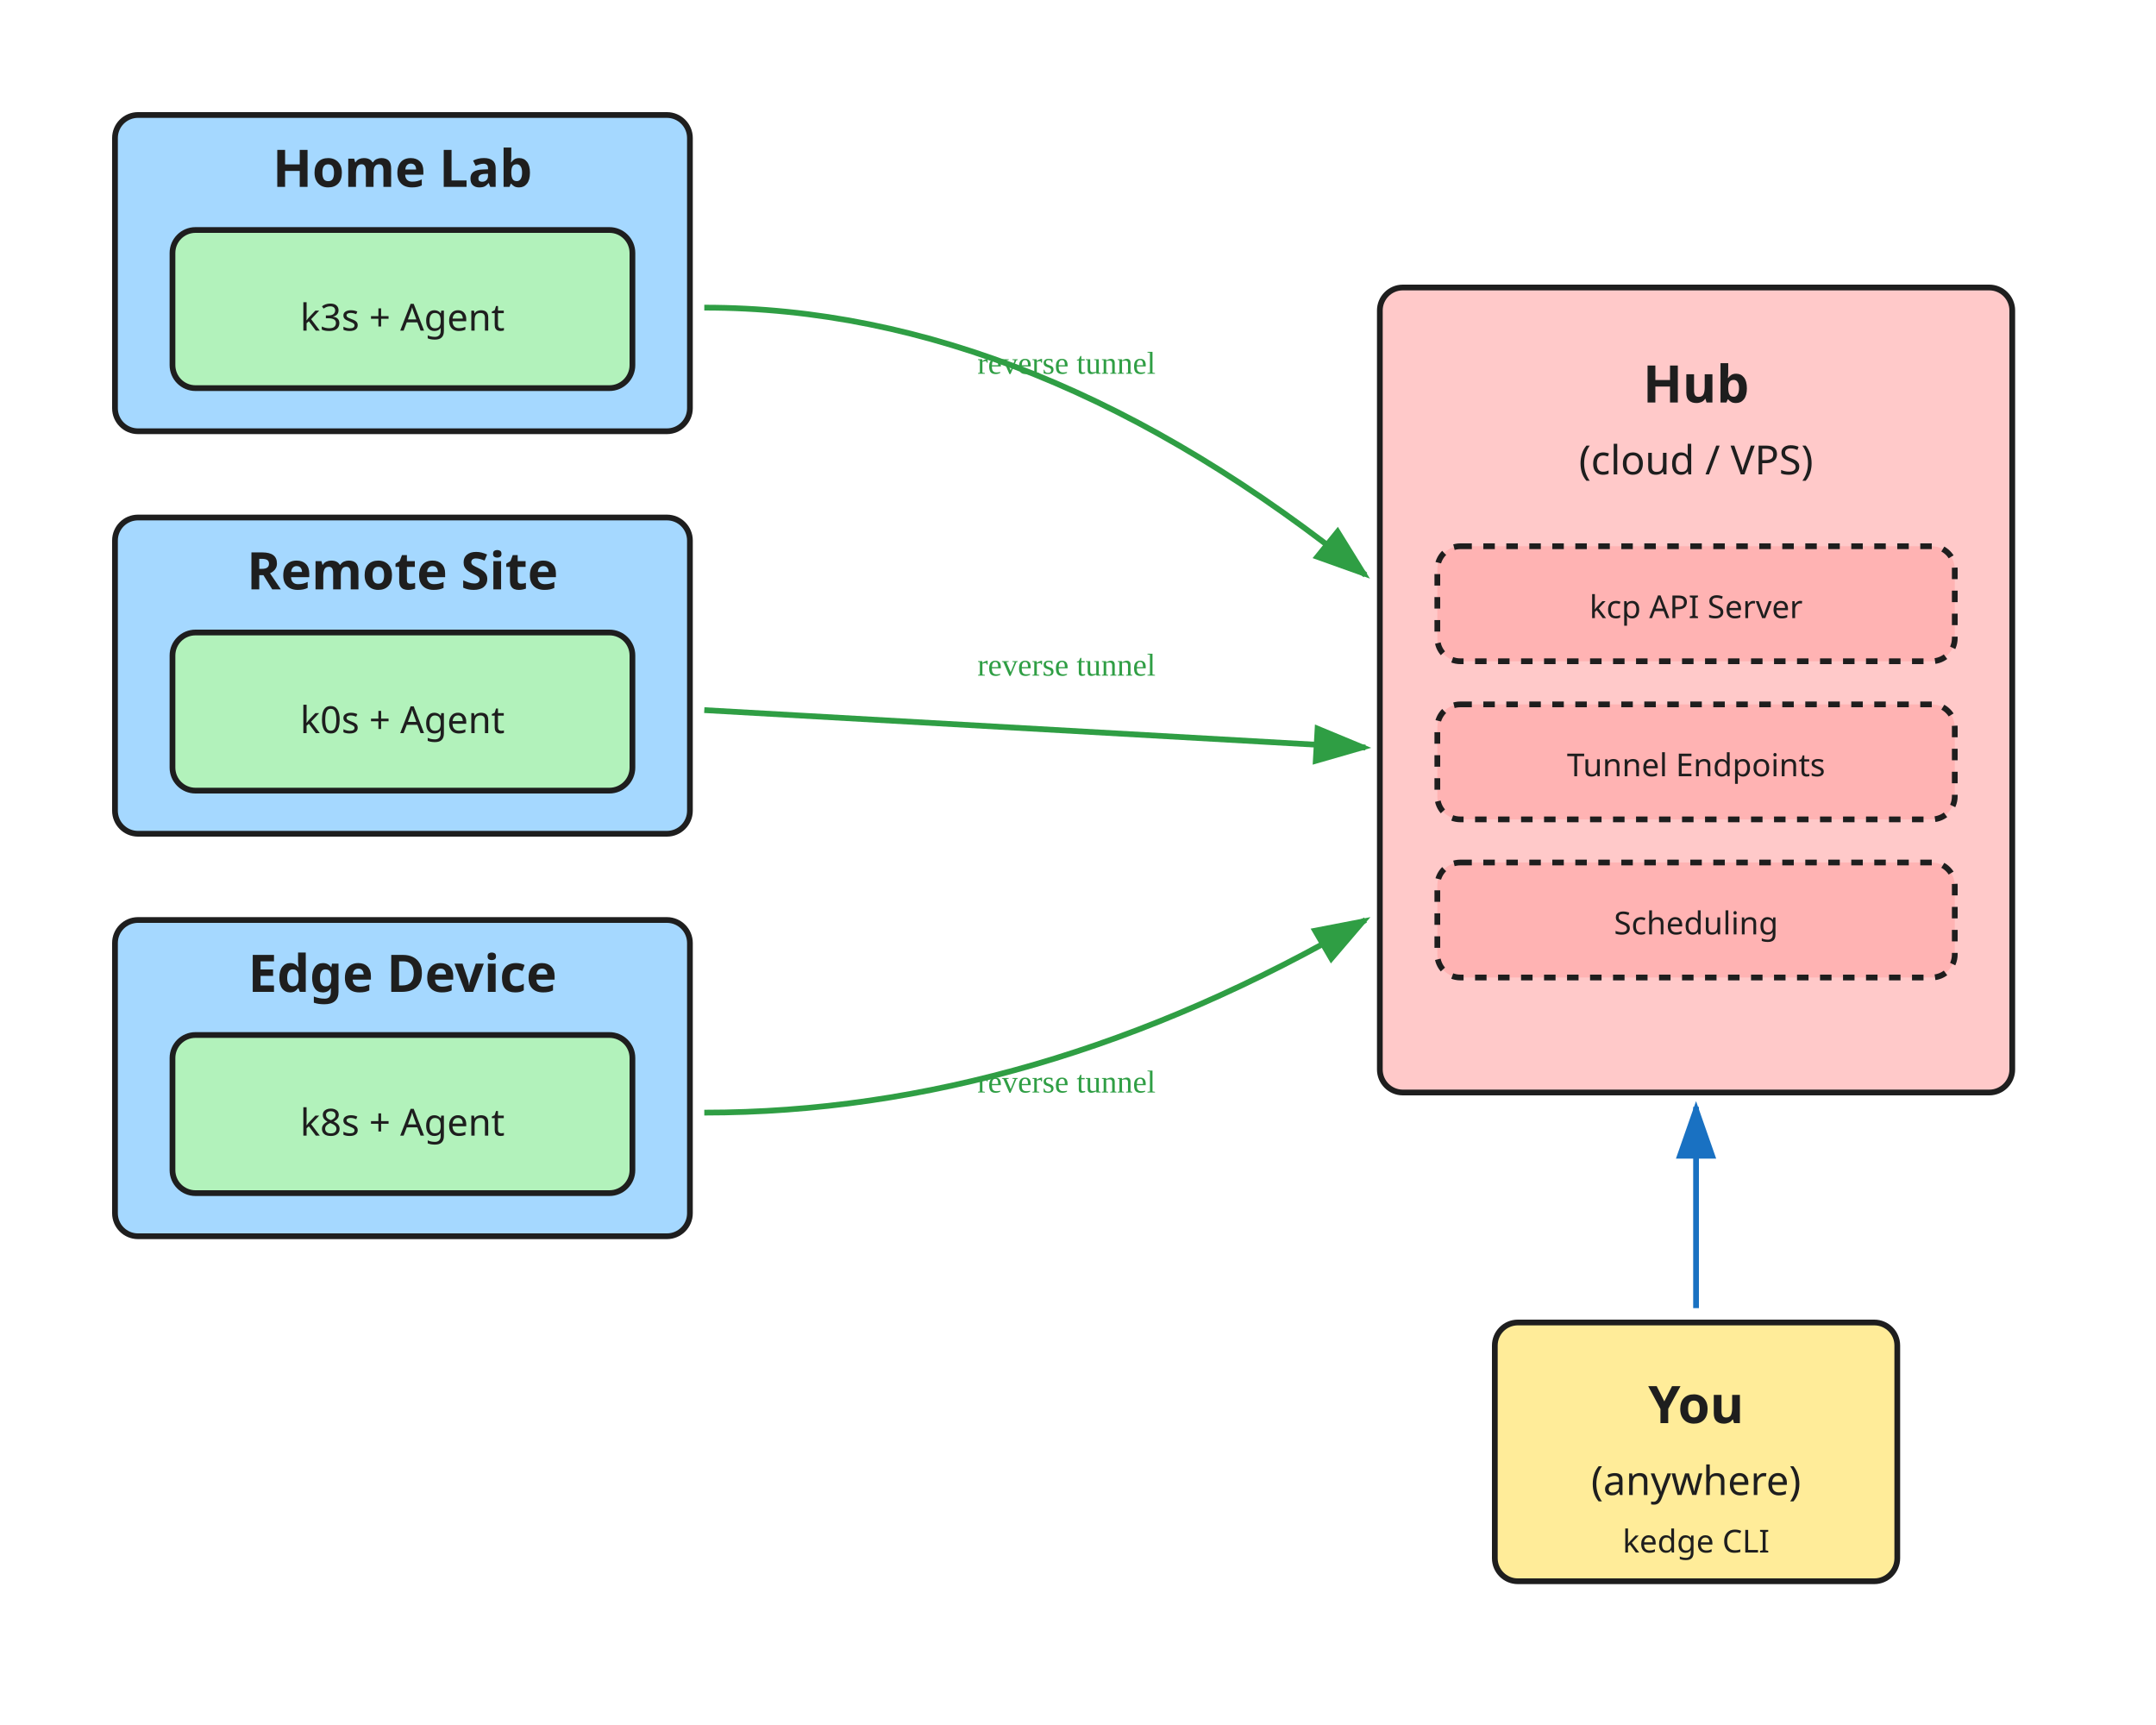
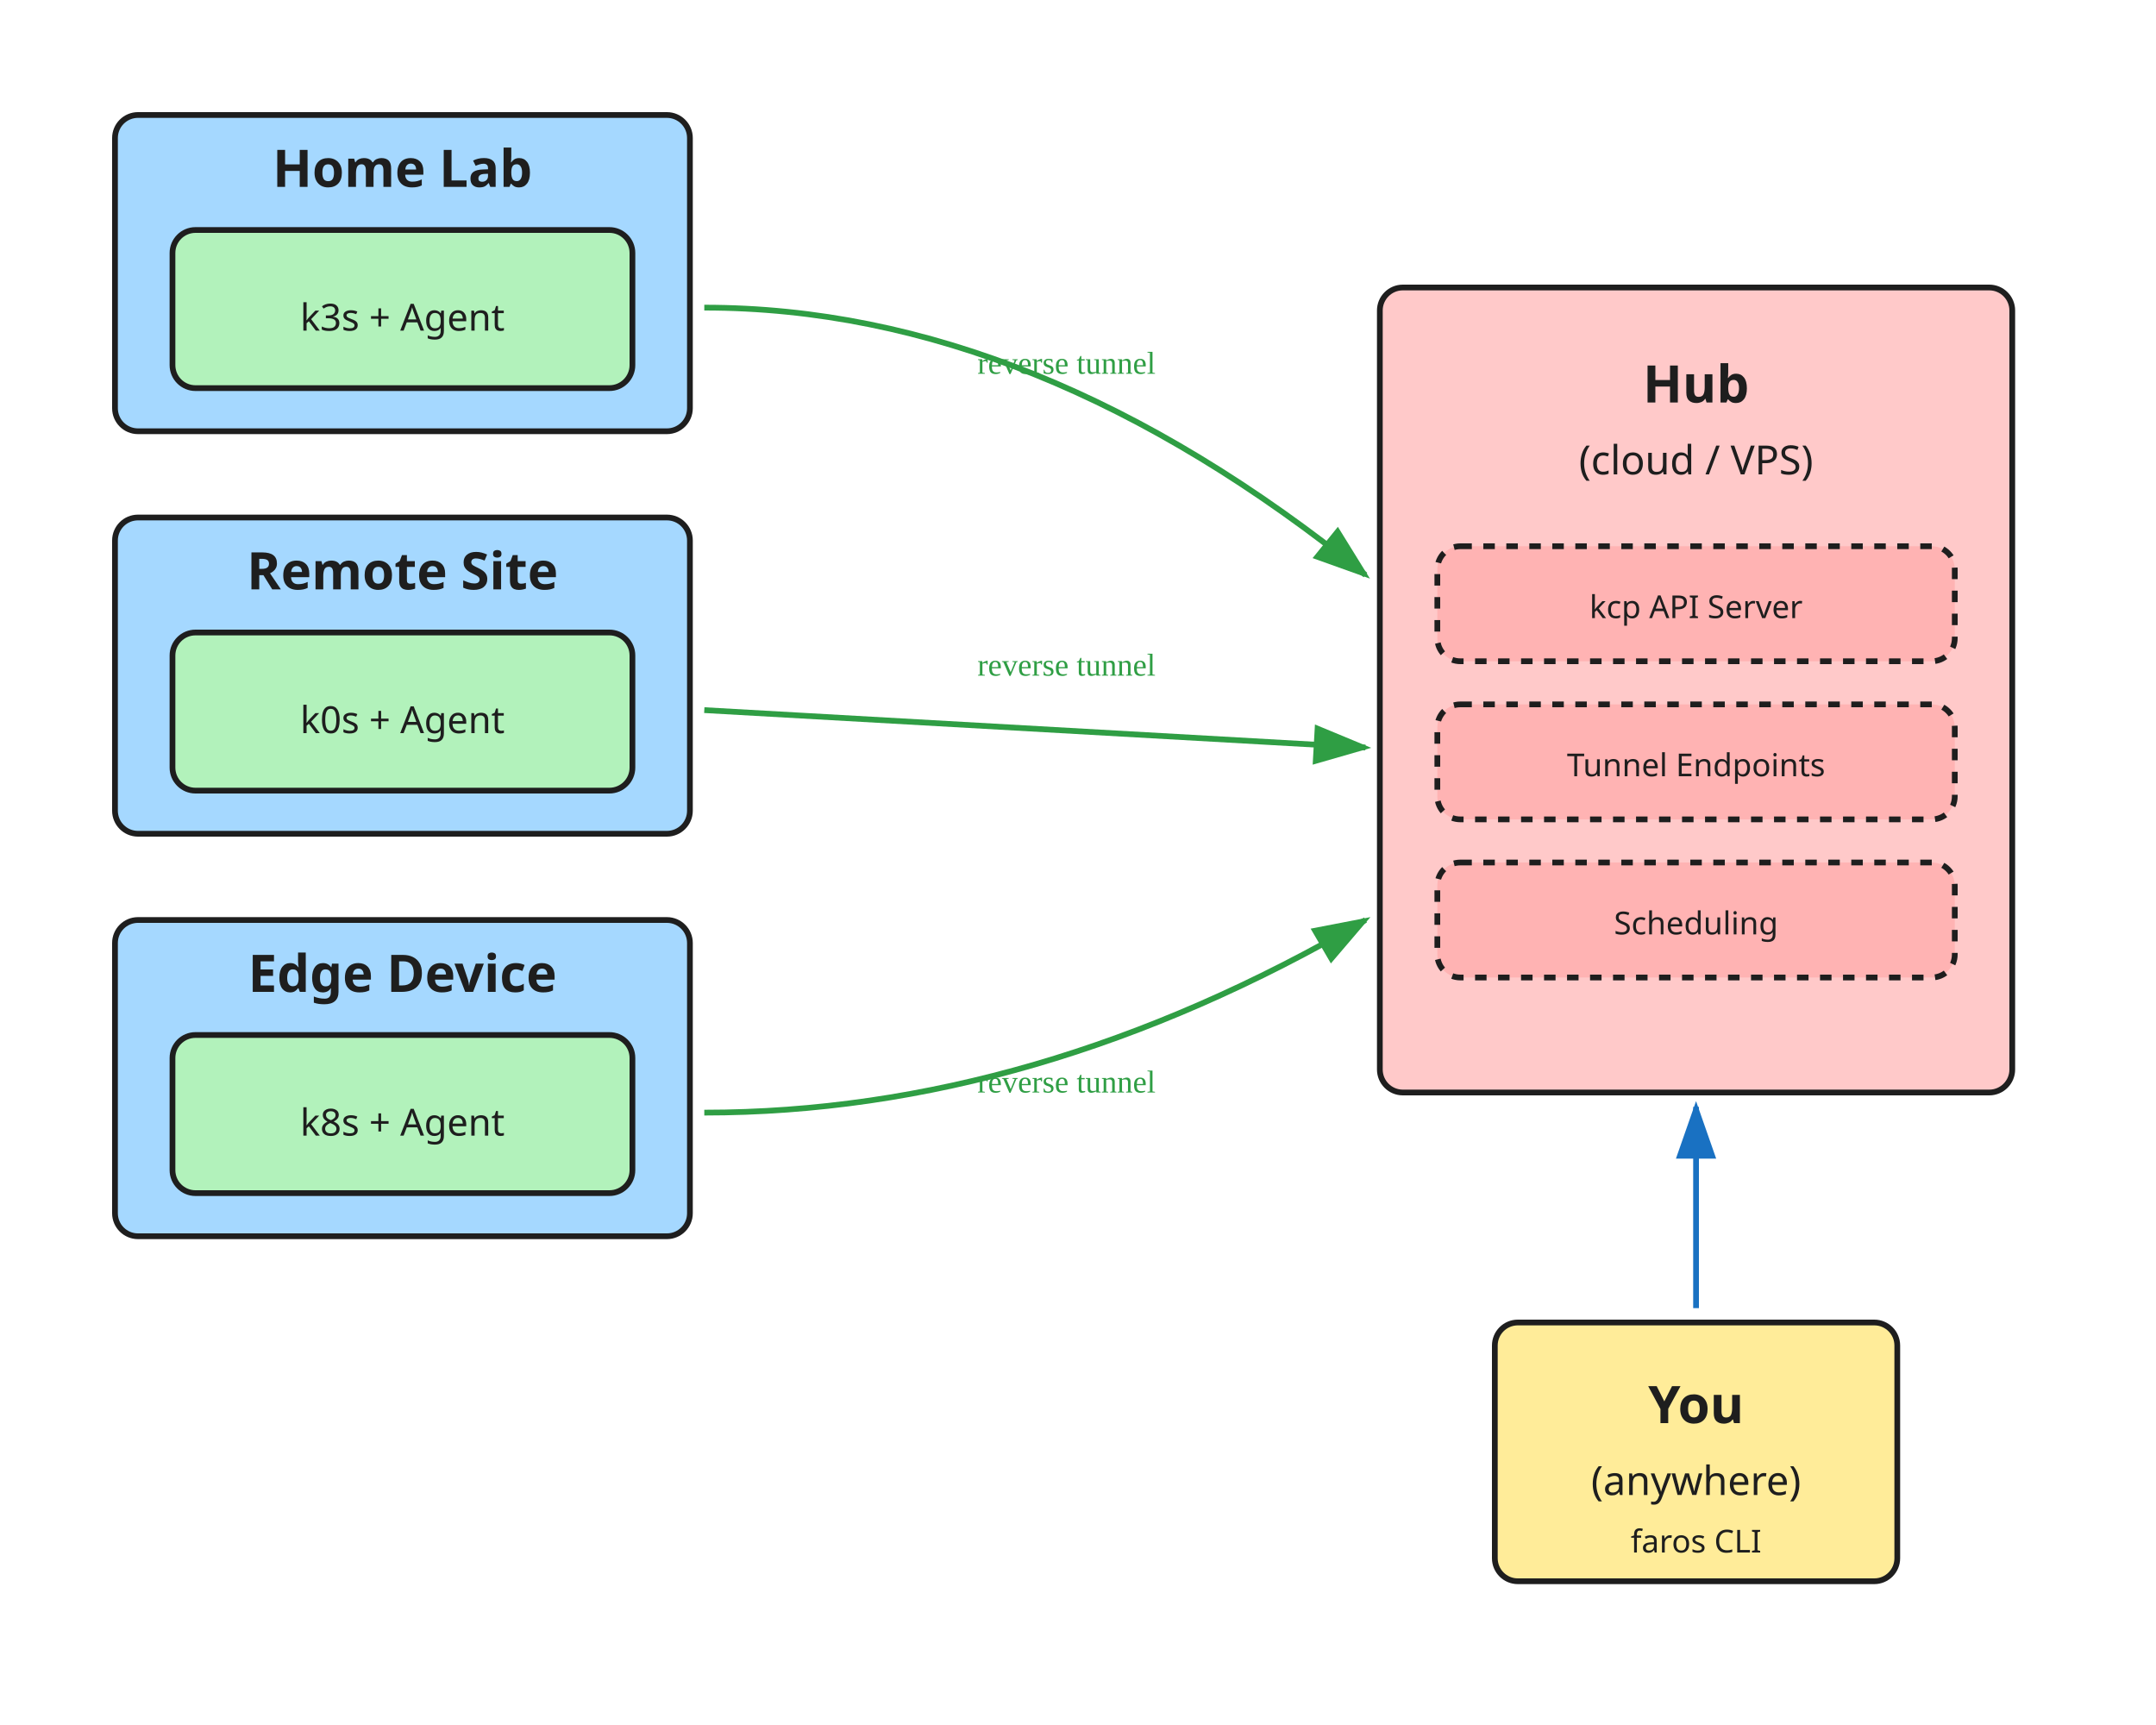
<svg xmlns="http://www.w3.org/2000/svg" viewBox="0 0 750 600">
  <style>
    .box { stroke: #1e1e1e; stroke-width: 2; rx: 8; }
    .text { font-family: 'Segoe UI', system-ui, sans-serif; fill: #1e1e1e; }
    .title { font-size: 18px; font-weight: 600; }
    .subtitle { font-size: 14px; }
    .label { font-size: 13px; }
    .small { font-size: 11px; }
    .arrow { stroke-width: 2; fill: none; marker-end: url(#arrowhead); }
    .tunnel-text { font-size: 11px; fill: #2f9e44; }
  </style>
  <defs>
    <marker id="arrowhead" markerWidth="10" markerHeight="7" refX="9" refY="3.5" orient="auto">
      <polygon points="0 0, 10 3.5, 0 7" fill="#2f9e44" />
    </marker>
    <marker id="arrowhead-blue" markerWidth="10" markerHeight="7" refX="9" refY="3.5" orient="auto">
      <polygon points="0 0, 10 3.5, 0 7" fill="#1971c2" />
    </marker>
  </defs>
  <rect x="40" y="40" width="200" height="110" class="box" fill="#a5d8ff" />
  <text x="140" y="65" class="text title" text-anchor="middle">Home Lab</text>
  <rect x="60" y="80" width="160" height="55" class="box" fill="#b2f2bb" />
  <text x="140" y="115" class="text label" text-anchor="middle">k3s + Agent</text>
  <rect x="40" y="180" width="200" height="110" class="box" fill="#a5d8ff" />
  <text x="140" y="205" class="text title" text-anchor="middle">Remote Site</text>
  <rect x="60" y="220" width="160" height="55" class="box" fill="#b2f2bb" />
  <text x="140" y="255" class="text label" text-anchor="middle">k0s + Agent</text>
  <rect x="40" y="320" width="200" height="110" class="box" fill="#a5d8ff" />
  <text x="140" y="345" class="text title" text-anchor="middle">Edge Device</text>
  <rect x="60" y="360" width="160" height="55" class="box" fill="#b2f2bb" />
  <text x="140" y="395" class="text label" text-anchor="middle">k8s + Agent</text>
  <rect x="480" y="100" width="220" height="280" class="box" fill="#ffc9c9" />
  <text x="590" y="140" class="text title" text-anchor="middle">Hub</text>
  <text x="590" y="165" class="text subtitle" text-anchor="middle">(cloud / VPS)</text>
  <rect x="500" y="190" width="180" height="40" class="box" fill="#ffb3b3" stroke-dasharray="4" />
  <text x="590" y="215" class="text small" text-anchor="middle">kcp API Server</text>
  <rect x="500" y="245" width="180" height="40" class="box" fill="#ffb3b3" stroke-dasharray="4" />
  <text x="590" y="270" class="text small" text-anchor="middle">Tunnel Endpoints</text>
  <rect x="500" y="300" width="180" height="40" class="box" fill="#ffb3b3" stroke-dasharray="4" />
  <text x="590" y="325" class="text small" text-anchor="middle">Scheduling</text>
  <path d="M 245 107 Q 360 107 475 200" class="arrow" stroke="#2f9e44" />
  <text x="340" y="130" class="tunnel-text">reverse tunnel</text>
  <path d="M 245 247 L 475 260" class="arrow" stroke="#2f9e44" />
  <text x="340" y="235" class="tunnel-text">reverse tunnel</text>
  <path d="M 245 387 Q 360 387 475 320" class="arrow" stroke="#2f9e44" />
  <text x="340" y="380" class="tunnel-text">reverse tunnel</text>
  <rect x="520" y="460" width="140" height="90" class="box" fill="#ffec99" />
  <text x="590" y="495" class="text title" text-anchor="middle">You</text>
  <text x="590" y="520" class="text subtitle" text-anchor="middle">(anywhere)</text>
-   <text x="590" y="540" class="text small" text-anchor="middle">kedge CLI</text>
+   <text x="590" y="540" class="text small" text-anchor="middle">faros CLI</text>
  <path d="M 590 455 L 590 385" stroke="#1971c2" stroke-width="2" fill="none" marker-end="url(#arrowhead-blue)" />
</svg>
